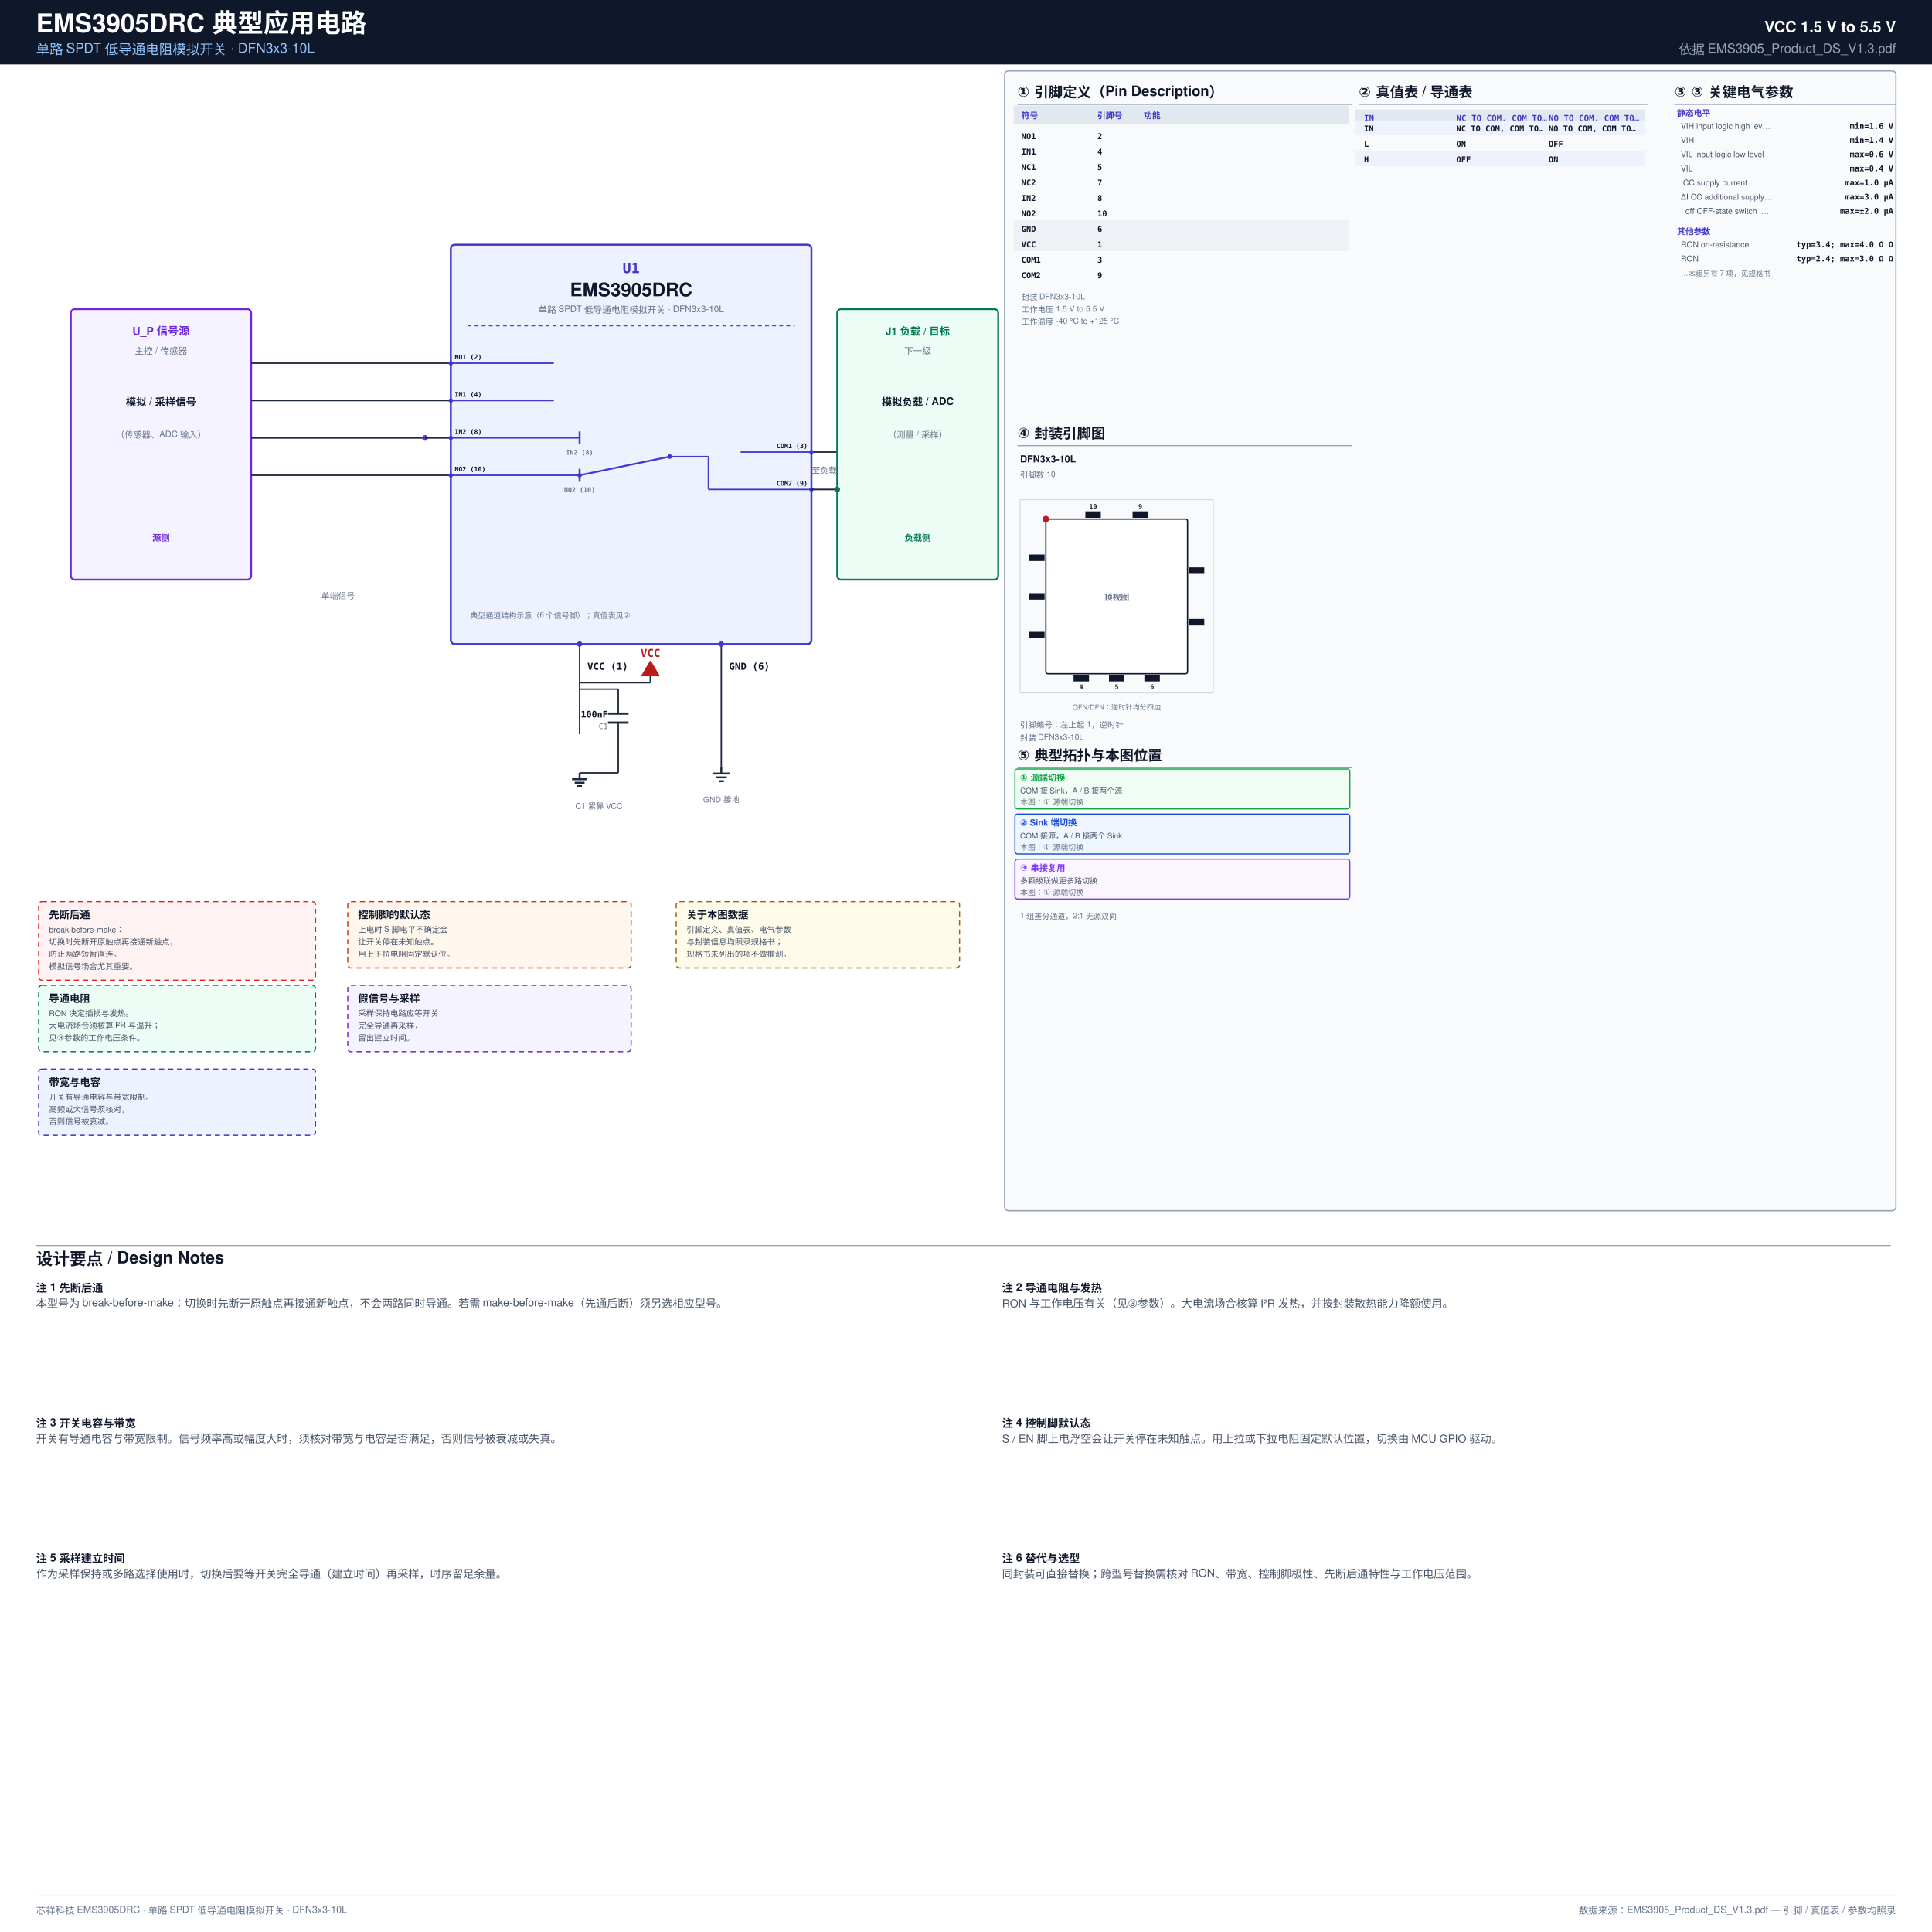
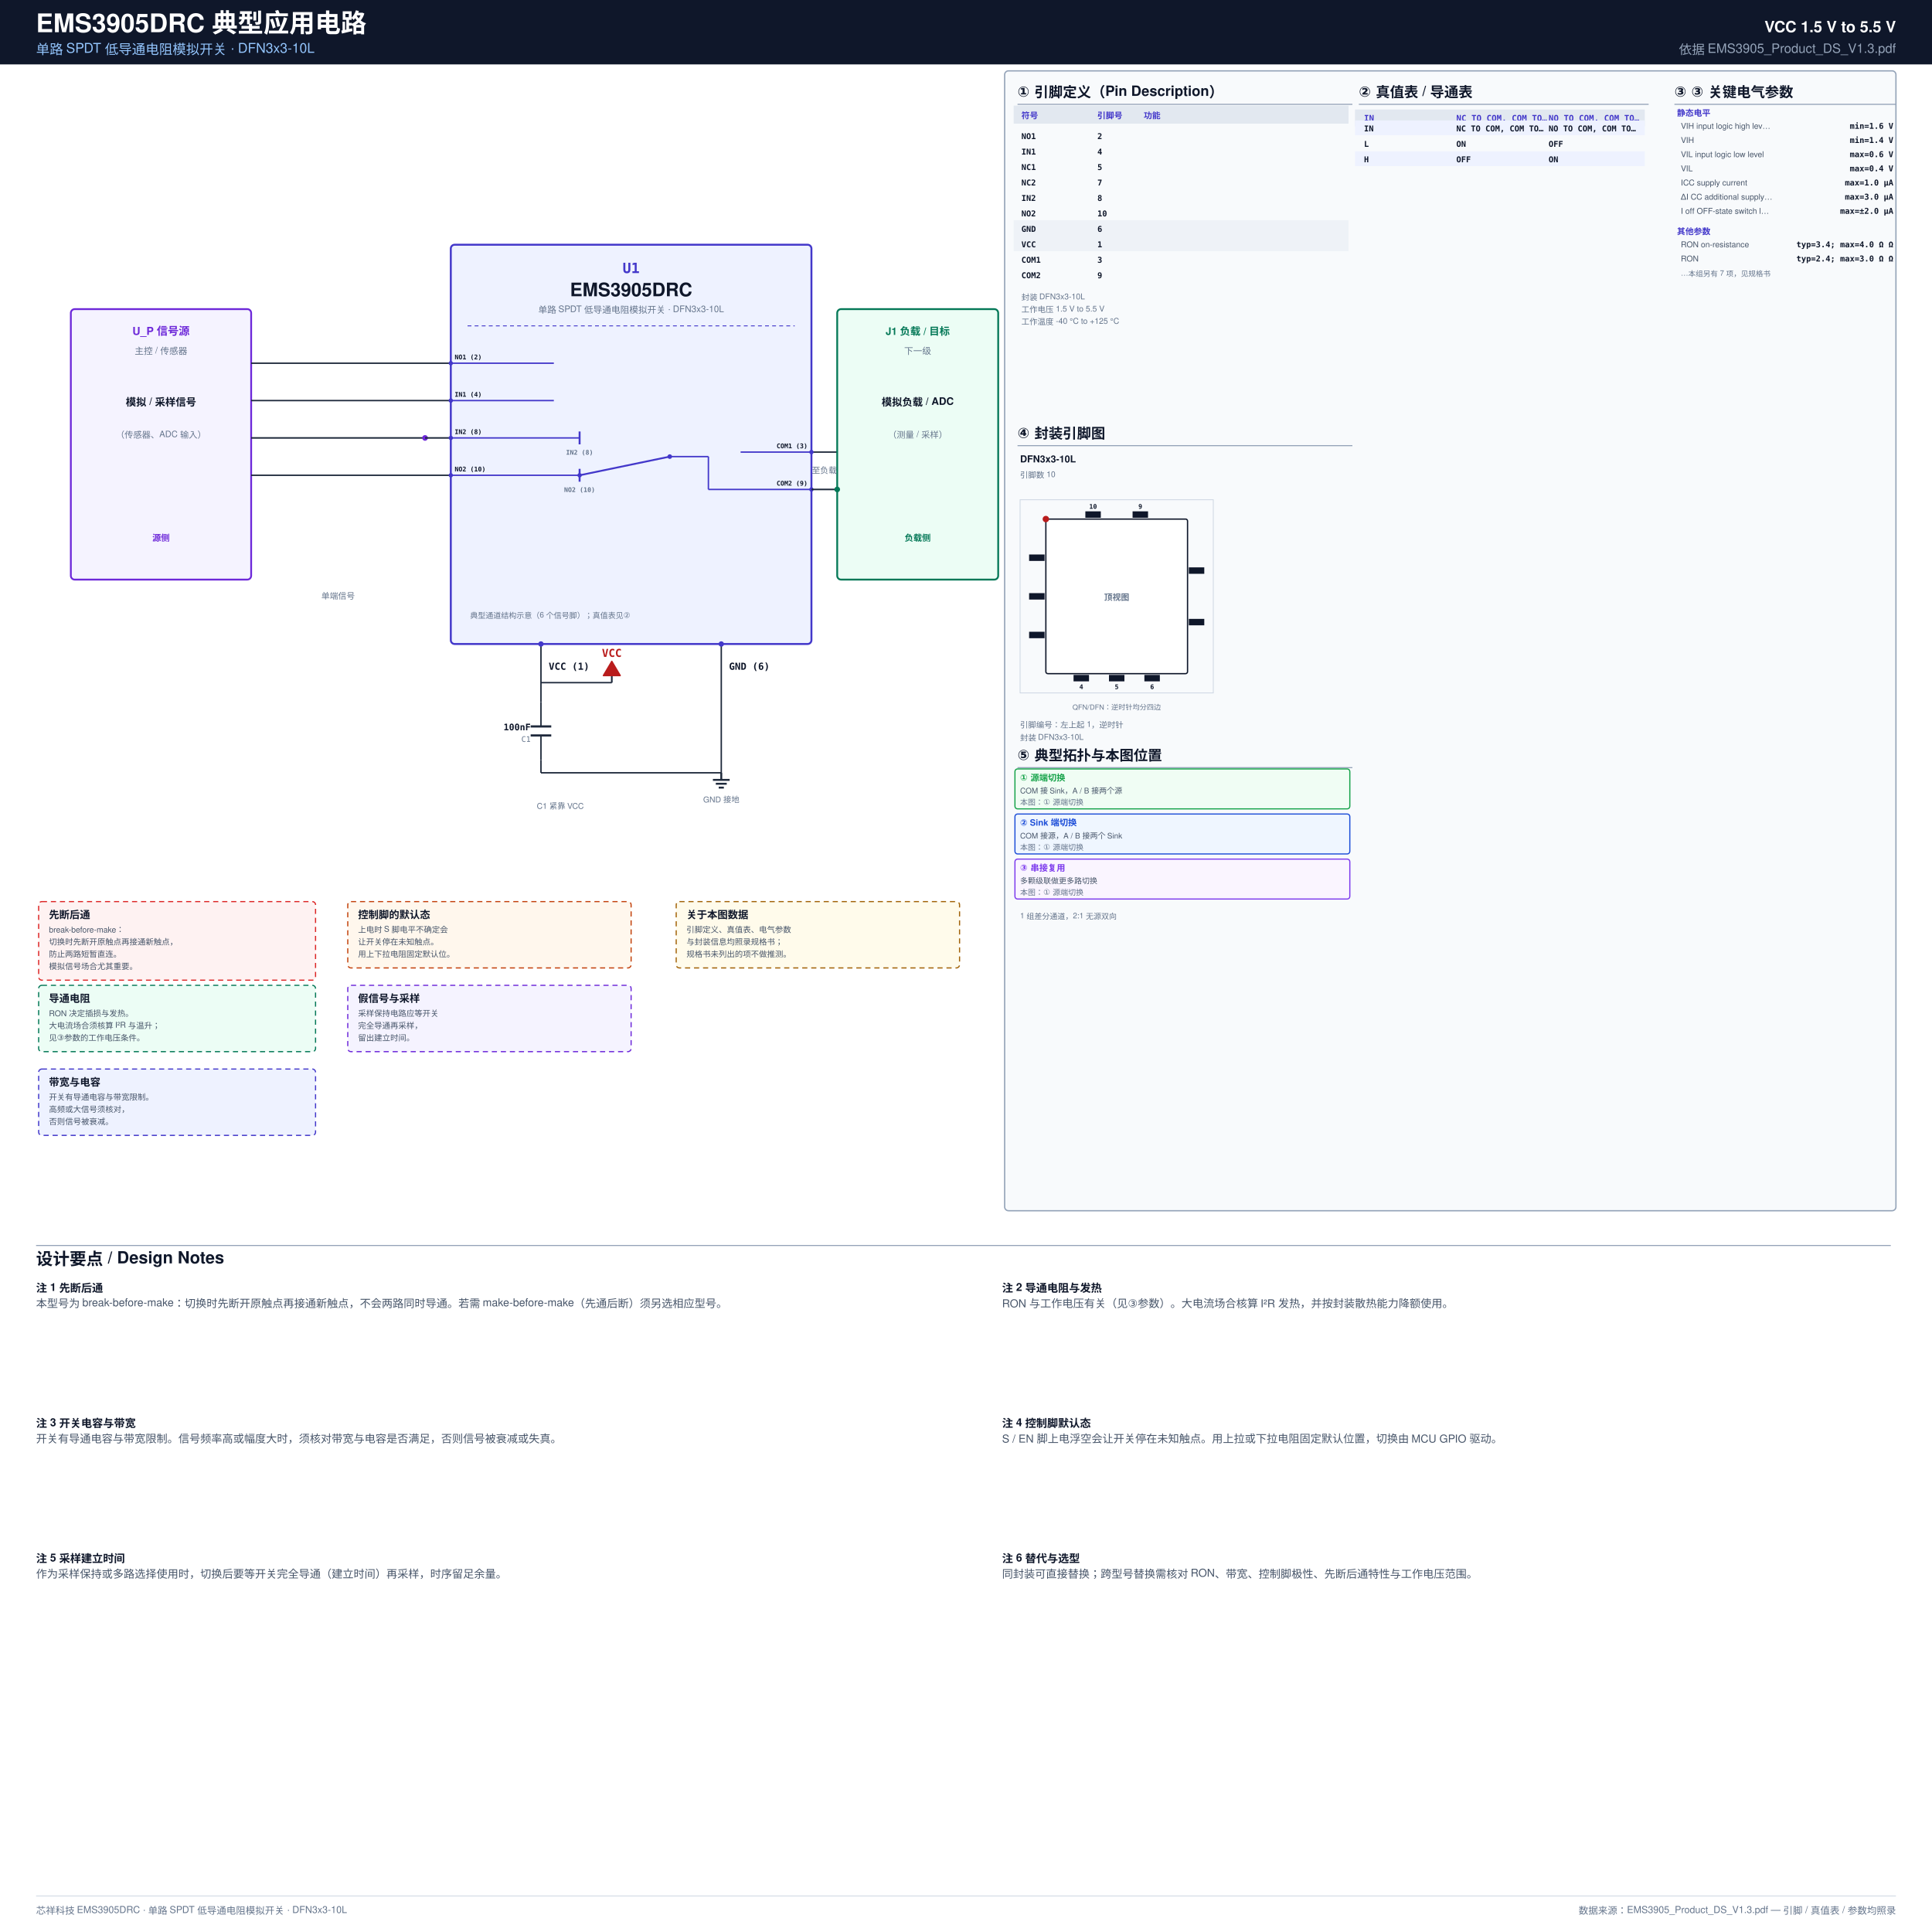
<svg xmlns="http://www.w3.org/2000/svg" width="3000" height="3000" viewBox="0 0 3000 3000">
  <rect x="0" y="0" width="3000" height="3000" rx="0" fill="#ffffff" stroke="none" stroke-width="0" />
  <rect x="0" y="0" width="3000" height="100" rx="0" fill="#0f172a" stroke="none" stroke-width="0" />
  <text x="56" y="50" font-family="PingFang SC, Helvetica Neue, Helvetica, Arial, sans-serif" font-size="40" fill="#ffffff" text-anchor="start" font-weight="700">EMS3905DRC 典型应用电路</text>
  <text x="56" y="84" font-family="PingFang SC, Helvetica Neue, Helvetica, Arial, sans-serif" font-size="21" fill="#93c5fd" text-anchor="start" font-weight="500">单路 SPDT 低导通电阻模拟开关 · DFN3x3-10L</text>
  <text x="2944" y="50" font-family="PingFang SC, Helvetica Neue, Helvetica, Arial, sans-serif" font-size="24" fill="#ffffff" text-anchor="end" font-weight="600">VCC 1.5 V to 5.5 V</text>
  <text x="2944" y="84" font-family="PingFang SC, Helvetica Neue, Helvetica, Arial, sans-serif" font-size="20" fill="#94a3b8" text-anchor="end" font-weight="normal">依据 EMS3905_Product_DS_V1.3.pdf</text>
  <rect x="110" y="480" width="280" height="420" rx="6" fill="#f5f3ff" stroke="#6d28d9" stroke-width="2.8" />
  <text x="250" y="520" font-family="PingFang SC, Helvetica Neue, Helvetica, Arial, sans-serif" font-size="17" fill="#6d28d9" text-anchor="middle" font-weight="700">U_P  信号源</text>
  <text x="250" y="550" font-family="PingFang SC, Helvetica Neue, Helvetica, Arial, sans-serif" font-size="14" fill="#64748b" text-anchor="middle" font-weight="normal">主控 / 传感器</text>
  <text x="250" y="630" font-family="PingFang SC, Helvetica Neue, Helvetica, Arial, sans-serif" font-size="16" fill="#0f172a" text-anchor="middle" font-weight="700">模拟 / 采样信号</text>
  <text x="250" y="680" font-family="PingFang SC, Helvetica Neue, Helvetica, Arial, sans-serif" font-size="13.5" fill="#64748b" text-anchor="middle" font-weight="normal">（传感器、ADC 输入）</text>
  <text x="250" y="840" font-family="PingFang SC, Helvetica Neue, Helvetica, Arial, sans-serif" font-size="13.5" fill="#6d28d9" text-anchor="middle" font-weight="600">源侧</text>
  <line x1="390" y1="680" x2="660" y2="680" stroke="#1e293b" stroke-width="2.4" />
  <circle cx="660" cy="680" r="4.4" fill="#6d28d9" />
  <text x="525.0" y="930" font-family="PingFang SC, Helvetica Neue, Helvetica, Arial, sans-serif" font-size="13" fill="#64748b" text-anchor="middle" font-weight="normal">单端信号</text>
  <rect x="700" y="380" width="560" height="620" rx="6" fill="#eef2ff" stroke="#4338ca" stroke-width="3.0" />
  <text x="980.0" y="424" font-family="Menlo, Monaco, Consolas, monospace" font-size="22" fill="#4338ca" text-anchor="middle" font-weight="700">U1</text>
  <text x="980.0" y="460" font-family="PingFang SC, Helvetica Neue, Helvetica, Arial, sans-serif" font-size="29" fill="#0f172a" text-anchor="middle" font-weight="700">EMS3905DRC</text>
  <text x="980.0" y="486" font-family="PingFang SC, Helvetica Neue, Helvetica, Arial, sans-serif" font-size="14" fill="#64748b" text-anchor="middle" font-weight="normal">单路 SPDT 低导通电阻模拟开关 · DFN3x3-10L</text>
  <line x1="726" y1="506" x2="1234" y2="506" stroke="#4338ca" stroke-width="1.4" stroke-dasharray="6 5" />
  <line x1="390" y1="564.0" x2="700" y2="564.0" stroke="#1e293b" stroke-width="2.2" />
  <circle cx="700" cy="564.0" r="3.4" fill="#4338ca" />
  <line x1="390" y1="622.0" x2="700" y2="622.0" stroke="#1e293b" stroke-width="2.2" />
  <circle cx="700" cy="622.0" r="3.4" fill="#4338ca" />
  <line x1="660" y1="680.0" x2="700" y2="680.0" stroke="#1e293b" stroke-width="2.4" />
  <circle cx="700" cy="680.0" r="3.4" fill="#4338ca" />
  <line x1="390" y1="738.0" x2="700" y2="738.0" stroke="#1e293b" stroke-width="2.2" />
  <circle cx="700" cy="738.0" r="3.4" fill="#4338ca" />
  <line x1="1260" y1="702.0" x2="1300" y2="702.0" stroke="#1e293b" stroke-width="2.2" />
  <circle cx="1260" cy="702.0" r="3.4" fill="#4338ca" />
  <circle cx="1260" cy="760.0" r="3.4" fill="#4338ca" />
  <line x1="700" y1="564.0" x2="860" y2="564.0" stroke="#4338ca" stroke-width="2.2" />
  <text x="706" y="558.0" font-family="Menlo, Monaco, Consolas, monospace" font-size="10" fill="#0f172a" text-anchor="start" font-weight="600">NO1 (2)</text>
  <line x1="700" y1="622.0" x2="860" y2="622.0" stroke="#4338ca" stroke-width="2.2" />
  <text x="706" y="616.0" font-family="Menlo, Monaco, Consolas, monospace" font-size="10" fill="#0f172a" text-anchor="start" font-weight="600">IN1 (4)</text>
  <line x1="700" y1="680.0" x2="900" y2="680.0" stroke="#4338ca" stroke-width="2.2" />
  <text x="706" y="674.0" font-family="Menlo, Monaco, Consolas, monospace" font-size="10" fill="#0f172a" text-anchor="start" font-weight="600">IN2 (8)</text>
  <line x1="700" y1="738.0" x2="900" y2="738.0" stroke="#4338ca" stroke-width="2.2" />
  <text x="706" y="732.0" font-family="Menlo, Monaco, Consolas, monospace" font-size="10" fill="#0f172a" text-anchor="start" font-weight="600">NO2 (10)</text>
  <line x1="1150" y1="702.0" x2="1260" y2="702.0" stroke="#4338ca" stroke-width="2.2" />
  <text x="1254" y="696.0" font-family="Menlo, Monaco, Consolas, monospace" font-size="10" fill="#0f172a" text-anchor="end" font-weight="600">COM1 (3)</text>
  <text x="1254" y="754.0" font-family="Menlo, Monaco, Consolas, monospace" font-size="10" fill="#0f172a" text-anchor="end" font-weight="600">COM2 (9)</text>
  <line x1="900" y1="670.0" x2="900" y2="690.0" stroke="#4338ca" stroke-width="3.0" />
  <line x1="900" y1="728.0" x2="900" y2="748.0" stroke="#4338ca" stroke-width="3.0" />
  <line x1="1040" y1="709.0" x2="1100" y2="709.0" stroke="#4338ca" stroke-width="2.2" />
  <line x1="1100" y1="709.0" x2="1100" y2="760" stroke="#4338ca" stroke-width="2.2" />
  <line x1="1100" y1="760" x2="1260" y2="760" stroke="#4338ca" stroke-width="2.2" />
  <circle cx="1040" cy="709.0" r="3.6" fill="#4338ca" />
  <line x1="1040" y1="709.0" x2="900" y2="738.0" stroke="#4338ca" stroke-width="2.8" />
  <circle cx="900" cy="738.0" r="3.4" fill="#4338ca" />
  <text x="900" y="706.0" font-family="Menlo, Monaco, Consolas, monospace" font-size="10" fill="#64748b" text-anchor="middle" font-weight="700">IN2 (8)</text>
  <text x="900" y="764.0" font-family="Menlo, Monaco, Consolas, monospace" font-size="10" fill="#64748b" text-anchor="middle" font-weight="700">NO2 (10)</text>
  <text x="730" y="960" font-family="PingFang SC, Helvetica Neue, Helvetica, Arial, sans-serif" font-size="12" fill="#64748b" text-anchor="start" font-weight="normal">典型通道结构示意（6 个信号脚）；真值表见②</text>
  <rect x="1300" y="480" width="250" height="420" rx="6" fill="#ecfdf5" stroke="#047857" stroke-width="2.8" />
  <text x="1425" y="520" font-family="PingFang SC, Helvetica Neue, Helvetica, Arial, sans-serif" font-size="16" fill="#047857" text-anchor="middle" font-weight="700">J1  负载 / 目标</text>
  <text x="1425" y="550" font-family="PingFang SC, Helvetica Neue, Helvetica, Arial, sans-serif" font-size="14" fill="#64748b" text-anchor="middle" font-weight="normal">下一级</text>
  <text x="1425" y="630" font-family="PingFang SC, Helvetica Neue, Helvetica, Arial, sans-serif" font-size="16" fill="#0f172a" text-anchor="middle" font-weight="700">模拟负载 / ADC</text>
  <text x="1425" y="680" font-family="PingFang SC, Helvetica Neue, Helvetica, Arial, sans-serif" font-size="13.5" fill="#64748b" text-anchor="middle" font-weight="normal">（测量 / 采样）</text>
  <text x="1425" y="840" font-family="PingFang SC, Helvetica Neue, Helvetica, Arial, sans-serif" font-size="13.5" fill="#047857" text-anchor="middle" font-weight="600">负载侧</text>
  <line x1="1260" y1="760" x2="1300" y2="760" stroke="#1e293b" stroke-width="2.4" />
  <circle cx="1300" cy="760" r="4.4" fill="#047857" />
  <text x="1280.0" y="735" font-family="PingFang SC, Helvetica Neue, Helvetica, Arial, sans-serif" font-size="13" fill="#64748b" text-anchor="middle" font-weight="normal">至负载</text>
-   <line x1="900" y1="1000" x2="900" y2="1140" stroke="#1e293b" stroke-width="2.2" />
-   <circle cx="900" cy="1000" r="4.2" fill="#4338ca" />
-   <text x="912" y="1040" font-family="Menlo, Monaco, Consolas, monospace" font-size="15" fill="#0f172a" text-anchor="start" font-weight="600">VCC (1)</text>
-   <line x1="900" y1="1060" x2="1010" y2="1060" stroke="#1e293b" stroke-width="2.2" />
-   <line x1="1010" y1="1060" x2="1010" y2="1049" stroke="#1e293b" stroke-width="2.6" />
-   <path d="M997,1049 L1023,1049 L1010,1027 Z" stroke="#b91c1c" stroke-width="2.2" fill="#b91c1c" stroke-linejoin="round" stroke-linecap="round" />
-   <text x="1010" y="1020" font-family="Menlo, Monaco, Consolas, monospace" font-size="17" fill="#b91c1c" text-anchor="middle" font-weight="700">VCC</text>
-   <line x1="960" y1="1070" x2="960" y2="1108.0" stroke="#1e293b" stroke-width="2.2" />
-   <line x1="944.0" y1="1108.0" x2="976.0" y2="1108.0" stroke="#1e293b" stroke-width="3.4" />
-   <line x1="944.0" y1="1122.0" x2="976.0" y2="1122.0" stroke="#1e293b" stroke-width="3.4" />
-   <line x1="960" y1="1122.0" x2="960" y2="1160" stroke="#1e293b" stroke-width="2.2" />
-   <text x="944" y="1114.0" font-family="Menlo, Monaco, Consolas, monospace" font-size="14" fill="#0f172a" text-anchor="end" font-weight="700">100nF</text>
-   <text x="944" y="1132.0" font-family="Menlo, Monaco, Consolas, monospace" font-size="12" fill="#64748b" text-anchor="end" font-weight="500">C1</text>
-   <line x1="900" y1="1070" x2="960" y2="1070" stroke="#1e293b" stroke-width="2.2" />
-   <line x1="960" y1="1160" x2="960" y2="1200" stroke="#1e293b" stroke-width="2.2" />
-   <line x1="900" y1="1200" x2="960" y2="1200" stroke="#1e293b" stroke-width="2.2" />
-   <line x1="900" y1="1200" x2="900" y2="1209.9" stroke="#1e293b" stroke-width="3.0" />
-   <line x1="888.3" y1="1209.9" x2="911.7" y2="1209.9" stroke="#1e293b" stroke-width="3.0" />
-   <line x1="892.35" y1="1215.3" x2="907.65" y2="1215.3" stroke="#1e293b" stroke-width="3.0" />
-   <line x1="896.4" y1="1220.7" x2="903.6" y2="1220.7" stroke="#1e293b" stroke-width="3.0" />
-   <text x="930" y="1256" font-family="PingFang SC, Helvetica Neue, Helvetica, Arial, sans-serif" font-size="12.5" fill="#64748b" text-anchor="middle" font-weight="normal">C1 紧靠 VCC</text>
-   <line x1="1120" y1="1000" x2="1120" y2="1190" stroke="#1e293b" stroke-width="2.2" />
+   <line x1="840" y1="1000" x2="840" y2="1090" stroke="#1e293b" stroke-width="2.2" />
+   <circle cx="840" cy="1000" r="4.2" fill="#4338ca" />
+   <text x="852" y="1040" font-family="Menlo, Monaco, Consolas, monospace" font-size="15" fill="#0f172a" text-anchor="start" font-weight="600">VCC (1)</text>
+   <line x1="840" y1="1060" x2="950" y2="1060" stroke="#1e293b" stroke-width="2.2" />
+   <line x1="950" y1="1060" x2="950" y2="1049" stroke="#1e293b" stroke-width="2.6" />
+   <path d="M937,1049 L963,1049 L950,1027 Z" stroke="#b91c1c" stroke-width="2.2" fill="#b91c1c" stroke-linejoin="round" stroke-linecap="round" />
+   <text x="950" y="1020" font-family="Menlo, Monaco, Consolas, monospace" font-size="17" fill="#b91c1c" text-anchor="middle" font-weight="700">VCC</text>
+   <line x1="840" y1="1090" x2="840" y2="1128.0" stroke="#1e293b" stroke-width="2.2" />
+   <line x1="824.0" y1="1128.0" x2="856.0" y2="1128.0" stroke="#1e293b" stroke-width="3.4" />
+   <line x1="824.0" y1="1142.0" x2="856.0" y2="1142.0" stroke="#1e293b" stroke-width="3.4" />
+   <line x1="840" y1="1142.0" x2="840" y2="1180" stroke="#1e293b" stroke-width="2.2" />
+   <text x="824" y="1134.0" font-family="Menlo, Monaco, Consolas, monospace" font-size="14" fill="#0f172a" text-anchor="end" font-weight="700">100nF</text>
+   <text x="824" y="1152.0" font-family="Menlo, Monaco, Consolas, monospace" font-size="12" fill="#64748b" text-anchor="end" font-weight="500">C1</text>
+   <line x1="840" y1="1180" x2="840" y2="1200" stroke="#1e293b" stroke-width="2.2" />
+   <text x="870" y="1256" font-family="PingFang SC, Helvetica Neue, Helvetica, Arial, sans-serif" font-size="12.5" fill="#64748b" text-anchor="middle" font-weight="normal">C1 紧靠 VCC</text>
+   <line x1="1120" y1="1000" x2="1120" y2="1200" stroke="#1e293b" stroke-width="2.2" />
  <circle cx="1120" cy="1000" r="4.2" fill="#4338ca" />
  <text x="1132" y="1040" font-family="Menlo, Monaco, Consolas, monospace" font-size="15" fill="#0f172a" text-anchor="start" font-weight="600">GND (6)</text>
-   <line x1="1120" y1="1190" x2="1120" y2="1201.0" stroke="#1e293b" stroke-width="3.0" />
-   <line x1="1107.0" y1="1201.0" x2="1133.0" y2="1201.0" stroke="#1e293b" stroke-width="3.0" />
-   <line x1="1111.5" y1="1207.0" x2="1128.5" y2="1207.0" stroke="#1e293b" stroke-width="3.0" />
-   <line x1="1116.0" y1="1213.0" x2="1124.0" y2="1213.0" stroke="#1e293b" stroke-width="3.0" />
+   <line x1="1120" y1="1200" x2="1120" y2="1211.0" stroke="#1e293b" stroke-width="3.0" />
+   <line x1="1107.0" y1="1211.0" x2="1133.0" y2="1211.0" stroke="#1e293b" stroke-width="3.0" />
+   <line x1="1111.5" y1="1217.0" x2="1128.5" y2="1217.0" stroke="#1e293b" stroke-width="3.0" />
+   <line x1="1116.0" y1="1223.0" x2="1124.0" y2="1223.0" stroke="#1e293b" stroke-width="3.0" />
  <text x="1120" y="1246" font-family="PingFang SC, Helvetica Neue, Helvetica, Arial, sans-serif" font-size="12.5" fill="#64748b" text-anchor="middle" font-weight="normal">GND 接地</text>
+   <line x1="840" y1="1200" x2="1120" y2="1200" stroke="#1e293b" stroke-width="2.2" />
  <rect x="60" y="1400" width="430" height="122" rx="5" fill="#fef2f2" stroke="#dc2626" stroke-width="1.8" stroke-dasharray="8 6" />
  <text x="76" y="1426" font-family="PingFang SC, Helvetica Neue, Helvetica, Arial, sans-serif" font-size="16" fill="#0f172a" text-anchor="start" font-weight="700">先断后通</text>
  <text x="76" y="1448" font-family="PingFang SC, Helvetica Neue, Helvetica, Arial, sans-serif" font-size="12.5" fill="#475569" text-anchor="start" font-weight="normal">break-before-make：</text>
  <text x="76" y="1467" font-family="PingFang SC, Helvetica Neue, Helvetica, Arial, sans-serif" font-size="12.5" fill="#475569" text-anchor="start" font-weight="normal">切换时先断开原触点再接通新触点，</text>
  <text x="76" y="1486" font-family="PingFang SC, Helvetica Neue, Helvetica, Arial, sans-serif" font-size="12.5" fill="#475569" text-anchor="start" font-weight="normal">防止两路短暂直连。</text>
  <text x="76" y="1505" font-family="PingFang SC, Helvetica Neue, Helvetica, Arial, sans-serif" font-size="12.5" fill="#475569" text-anchor="start" font-weight="normal">模拟信号场合尤其重要。</text>
  <rect x="60" y="1530" width="430" height="103" rx="5" fill="#ecfdf5" stroke="#047857" stroke-width="1.8" stroke-dasharray="8 6" />
  <text x="76" y="1556" font-family="PingFang SC, Helvetica Neue, Helvetica, Arial, sans-serif" font-size="16" fill="#0f172a" text-anchor="start" font-weight="700">导通电阻</text>
  <text x="76" y="1578" font-family="PingFang SC, Helvetica Neue, Helvetica, Arial, sans-serif" font-size="12.5" fill="#475569" text-anchor="start" font-weight="normal">RON 决定插损与发热。</text>
  <text x="76" y="1597" font-family="PingFang SC, Helvetica Neue, Helvetica, Arial, sans-serif" font-size="12.5" fill="#475569" text-anchor="start" font-weight="normal">大电流场合须核算 I²R 与温升；</text>
  <text x="76" y="1616" font-family="PingFang SC, Helvetica Neue, Helvetica, Arial, sans-serif" font-size="12.5" fill="#475569" text-anchor="start" font-weight="normal">见③参数的工作电压条件。</text>
  <rect x="60" y="1660" width="430" height="103" rx="5" fill="#eef2ff" stroke="#4338ca" stroke-width="1.8" stroke-dasharray="8 6" />
  <text x="76" y="1686" font-family="PingFang SC, Helvetica Neue, Helvetica, Arial, sans-serif" font-size="16" fill="#0f172a" text-anchor="start" font-weight="700">带宽与电容</text>
  <text x="76" y="1708" font-family="PingFang SC, Helvetica Neue, Helvetica, Arial, sans-serif" font-size="12.5" fill="#475569" text-anchor="start" font-weight="normal">开关有导通电容与带宽限制。</text>
  <text x="76" y="1727" font-family="PingFang SC, Helvetica Neue, Helvetica, Arial, sans-serif" font-size="12.5" fill="#475569" text-anchor="start" font-weight="normal">高频或大信号须核对，</text>
  <text x="76" y="1746" font-family="PingFang SC, Helvetica Neue, Helvetica, Arial, sans-serif" font-size="12.5" fill="#475569" text-anchor="start" font-weight="normal">否则信号被衰减。</text>
  <rect x="540" y="1400" width="440" height="103" rx="5" fill="#fff7ed" stroke="#c2410c" stroke-width="1.8" stroke-dasharray="8 6" />
  <text x="556" y="1426" font-family="PingFang SC, Helvetica Neue, Helvetica, Arial, sans-serif" font-size="16" fill="#0f172a" text-anchor="start" font-weight="700">控制脚的默认态</text>
  <text x="556" y="1448" font-family="PingFang SC, Helvetica Neue, Helvetica, Arial, sans-serif" font-size="12.5" fill="#475569" text-anchor="start" font-weight="normal">上电时 S 脚电平不确定会</text>
  <text x="556" y="1467" font-family="PingFang SC, Helvetica Neue, Helvetica, Arial, sans-serif" font-size="12.5" fill="#475569" text-anchor="start" font-weight="normal">让开关停在未知触点。</text>
  <text x="556" y="1486" font-family="PingFang SC, Helvetica Neue, Helvetica, Arial, sans-serif" font-size="12.5" fill="#475569" text-anchor="start" font-weight="normal">用上下拉电阻固定默认位。</text>
  <rect x="540" y="1530" width="440" height="103" rx="5" fill="#f5f3ff" stroke="#6d28d9" stroke-width="1.8" stroke-dasharray="8 6" />
  <text x="556" y="1556" font-family="PingFang SC, Helvetica Neue, Helvetica, Arial, sans-serif" font-size="16" fill="#0f172a" text-anchor="start" font-weight="700">假信号与采样</text>
  <text x="556" y="1578" font-family="PingFang SC, Helvetica Neue, Helvetica, Arial, sans-serif" font-size="12.5" fill="#475569" text-anchor="start" font-weight="normal">采样保持电路应等开关</text>
  <text x="556" y="1597" font-family="PingFang SC, Helvetica Neue, Helvetica, Arial, sans-serif" font-size="12.5" fill="#475569" text-anchor="start" font-weight="normal">完全导通再采样，</text>
  <text x="556" y="1616" font-family="PingFang SC, Helvetica Neue, Helvetica, Arial, sans-serif" font-size="12.5" fill="#475569" text-anchor="start" font-weight="normal">留出建立时间。</text>
  <rect x="1050" y="1400" width="440" height="103" rx="5" fill="#fffbeb" stroke="#a16207" stroke-width="1.8" stroke-dasharray="8 6" />
  <text x="1066" y="1426" font-family="PingFang SC, Helvetica Neue, Helvetica, Arial, sans-serif" font-size="16" fill="#0f172a" text-anchor="start" font-weight="700">关于本图数据</text>
  <text x="1066" y="1448" font-family="PingFang SC, Helvetica Neue, Helvetica, Arial, sans-serif" font-size="12.5" fill="#475569" text-anchor="start" font-weight="normal">引脚定义、真值表、电气参数</text>
  <text x="1066" y="1467" font-family="PingFang SC, Helvetica Neue, Helvetica, Arial, sans-serif" font-size="12.5" fill="#475569" text-anchor="start" font-weight="normal">与封装信息均照录规格书；</text>
  <text x="1066" y="1486" font-family="PingFang SC, Helvetica Neue, Helvetica, Arial, sans-serif" font-size="12.5" fill="#475569" text-anchor="start" font-weight="normal">规格书未列出的项不做推测。</text>
  <rect x="1560" y="110" width="1384" height="1770" rx="6" fill="#f8fafc" stroke="#94a3b8" stroke-width="2.0" />
  <text x="1580" y="150" font-family="PingFang SC, Helvetica Neue, Helvetica, Arial, sans-serif" font-size="22" fill="#0f172a" text-anchor="start" font-weight="700">① 引脚定义（Pin Description）</text>
  <line x1="1580" y1="162" x2="2100" y2="162" stroke="#94a3b8" stroke-width="1.6" />
  <rect x="1574.0" y="164" width="520.0" height="28" rx="0" fill="#e2e8f0" stroke="none" stroke-width="0" />
  <text x="1586.0" y="184" font-family="Menlo, Monaco, Consolas, monospace" font-size="13" fill="#4338ca" text-anchor="start" font-weight="700">符号</text>
  <text x="1704.0" y="184" font-family="Menlo, Monaco, Consolas, monospace" font-size="13" fill="#4338ca" text-anchor="start" font-weight="700">引脚号</text>
  <text x="1776.0" y="184" font-family="Menlo, Monaco, Consolas, monospace" font-size="13" fill="#4338ca" text-anchor="start" font-weight="700">功能</text>
  <text x="1586.0" y="216" font-family="Menlo, Monaco, Consolas, monospace" font-size="12.5" fill="#0f172a" text-anchor="start" font-weight="600">NO1</text>
  <text x="1704.0" y="216" font-family="Menlo, Monaco, Consolas, monospace" font-size="12.5" fill="#0f172a" text-anchor="start" font-weight="600">2</text>
  <text x="1586.0" y="240" font-family="Menlo, Monaco, Consolas, monospace" font-size="12.5" fill="#0f172a" text-anchor="start" font-weight="600">IN1</text>
  <text x="1704.0" y="240" font-family="Menlo, Monaco, Consolas, monospace" font-size="12.5" fill="#0f172a" text-anchor="start" font-weight="600">4</text>
  <text x="1586.0" y="264" font-family="Menlo, Monaco, Consolas, monospace" font-size="12.5" fill="#0f172a" text-anchor="start" font-weight="600">NC1</text>
  <text x="1704.0" y="264" font-family="Menlo, Monaco, Consolas, monospace" font-size="12.5" fill="#0f172a" text-anchor="start" font-weight="600">5</text>
  <text x="1586.0" y="288" font-family="Menlo, Monaco, Consolas, monospace" font-size="12.5" fill="#0f172a" text-anchor="start" font-weight="600">NC2</text>
  <text x="1704.0" y="288" font-family="Menlo, Monaco, Consolas, monospace" font-size="12.5" fill="#0f172a" text-anchor="start" font-weight="600">7</text>
  <text x="1586.0" y="312" font-family="Menlo, Monaco, Consolas, monospace" font-size="12.5" fill="#0f172a" text-anchor="start" font-weight="600">IN2</text>
  <text x="1704.0" y="312" font-family="Menlo, Monaco, Consolas, monospace" font-size="12.5" fill="#0f172a" text-anchor="start" font-weight="600">8</text>
  <text x="1586.0" y="336" font-family="Menlo, Monaco, Consolas, monospace" font-size="12.5" fill="#0f172a" text-anchor="start" font-weight="600">NO2</text>
  <text x="1704.0" y="336" font-family="Menlo, Monaco, Consolas, monospace" font-size="12.5" fill="#0f172a" text-anchor="start" font-weight="600">10</text>
  <rect x="1574.0" y="342" width="520.0" height="24" rx="0" fill="#eef2f7" stroke="none" stroke-width="0" />
  <text x="1586.0" y="360" font-family="Menlo, Monaco, Consolas, monospace" font-size="12.5" fill="#0f172a" text-anchor="start" font-weight="600">GND</text>
  <text x="1704.0" y="360" font-family="Menlo, Monaco, Consolas, monospace" font-size="12.5" fill="#0f172a" text-anchor="start" font-weight="600">6</text>
  <rect x="1574.0" y="366" width="520.0" height="24" rx="0" fill="#eef2f7" stroke="none" stroke-width="0" />
  <text x="1586.0" y="384" font-family="Menlo, Monaco, Consolas, monospace" font-size="12.5" fill="#0f172a" text-anchor="start" font-weight="600">VCC</text>
  <text x="1704.0" y="384" font-family="Menlo, Monaco, Consolas, monospace" font-size="12.5" fill="#0f172a" text-anchor="start" font-weight="600">1</text>
  <text x="1586.0" y="408" font-family="Menlo, Monaco, Consolas, monospace" font-size="12.5" fill="#0f172a" text-anchor="start" font-weight="600">COM1</text>
  <text x="1704.0" y="408" font-family="Menlo, Monaco, Consolas, monospace" font-size="12.5" fill="#0f172a" text-anchor="start" font-weight="600">3</text>
  <text x="1586.0" y="432" font-family="Menlo, Monaco, Consolas, monospace" font-size="12.5" fill="#0f172a" text-anchor="start" font-weight="600">COM2</text>
  <text x="1704.0" y="432" font-family="Menlo, Monaco, Consolas, monospace" font-size="12.5" fill="#0f172a" text-anchor="start" font-weight="600">9</text>
  <text x="1586" y="466" font-family="PingFang SC, Helvetica Neue, Helvetica, Arial, sans-serif" font-size="12.5" fill="#64748b" text-anchor="start" font-weight="normal">封装 DFN3x3-10L</text>
  <text x="1586" y="485" font-family="PingFang SC, Helvetica Neue, Helvetica, Arial, sans-serif" font-size="12.5" fill="#64748b" text-anchor="start" font-weight="normal">工作电压 1.5 V to 5.5 V</text>
  <text x="1586" y="504" font-family="PingFang SC, Helvetica Neue, Helvetica, Arial, sans-serif" font-size="12.5" fill="#64748b" text-anchor="start" font-weight="normal">工作温度 -40 °C to +125 °C</text>
  <text x="2110" y="150" font-family="PingFang SC, Helvetica Neue, Helvetica, Arial, sans-serif" font-size="22" fill="#0f172a" text-anchor="start" font-weight="700">② 真值表 / 导通表</text>
  <line x1="2110" y1="162" x2="2560" y2="162" stroke="#94a3b8" stroke-width="1.6" />
  <rect x="2104" y="170" width="450" height="26" rx="0" fill="#e2e8f0" stroke="none" stroke-width="0" />
  <text x="2118" y="188" font-family="Menlo, Monaco, Consolas, monospace" font-size="13" fill="#4338ca" text-anchor="start" font-weight="700">IN</text>
  <text x="2261.333" y="188" font-family="Menlo, Monaco, Consolas, monospace" font-size="13" fill="#4338ca" text-anchor="start" font-weight="700">NC TO COM, COM TO…</text>
  <text x="2404.667" y="188" font-family="Menlo, Monaco, Consolas, monospace" font-size="13" fill="#4338ca" text-anchor="start" font-weight="700">NO TO COM, COM TO…</text>
  <rect x="2104" y="187" width="450" height="23" rx="0" fill="#eef2ff" stroke="none" stroke-width="0" />
  <text x="2118" y="204" font-family="Menlo, Monaco, Consolas, monospace" font-size="12.5" fill="#0f172a" text-anchor="start" font-weight="600">IN</text>
  <text x="2261.333" y="204" font-family="Menlo, Monaco, Consolas, monospace" font-size="12.5" fill="#0f172a" text-anchor="start" font-weight="600">NC TO COM, COM TO…</text>
  <text x="2404.667" y="204" font-family="Menlo, Monaco, Consolas, monospace" font-size="12.5" fill="#0f172a" text-anchor="start" font-weight="600">NO TO COM, COM TO…</text>
  <text x="2118" y="228" font-family="Menlo, Monaco, Consolas, monospace" font-size="12.5" fill="#0f172a" text-anchor="start" font-weight="600">L</text>
  <text x="2261.333" y="228" font-family="Menlo, Monaco, Consolas, monospace" font-size="12.5" fill="#0f172a" text-anchor="start" font-weight="600">ON</text>
  <text x="2404.667" y="228" font-family="Menlo, Monaco, Consolas, monospace" font-size="12.5" fill="#0f172a" text-anchor="start" font-weight="600">OFF</text>
  <rect x="2104" y="235" width="450" height="23" rx="0" fill="#eef2ff" stroke="none" stroke-width="0" />
  <text x="2118" y="252" font-family="Menlo, Monaco, Consolas, monospace" font-size="12.5" fill="#0f172a" text-anchor="start" font-weight="600">H</text>
  <text x="2261.333" y="252" font-family="Menlo, Monaco, Consolas, monospace" font-size="12.5" fill="#0f172a" text-anchor="start" font-weight="600">OFF</text>
  <text x="2404.667" y="252" font-family="Menlo, Monaco, Consolas, monospace" font-size="12.5" fill="#0f172a" text-anchor="start" font-weight="600">ON</text>
  <text x="2600" y="150" font-family="PingFang SC, Helvetica Neue, Helvetica, Arial, sans-serif" font-size="22" fill="#0f172a" text-anchor="start" font-weight="700">③ ③ 关键电气参数</text>
  <line x1="2600" y1="162" x2="2944" y2="162" stroke="#94a3b8" stroke-width="1.6" />
  <text x="2604" y="180" font-family="PingFang SC, Helvetica Neue, Helvetica, Arial, sans-serif" font-size="13" fill="#4338ca" text-anchor="start" font-weight="700">静态电平</text>
  <text x="2610" y="200" font-family="PingFang SC, Helvetica Neue, Helvetica, Arial, sans-serif" font-size="12.5" fill="#475569" text-anchor="start" font-weight="normal">VIH input logic high lev…</text>
  <text x="2940" y="200" font-family="Menlo, Monaco, Consolas, monospace" font-size="12.5" fill="#0f172a" text-anchor="end" font-weight="600">min=1.6 V</text>
  <text x="2610" y="222" font-family="PingFang SC, Helvetica Neue, Helvetica, Arial, sans-serif" font-size="12.5" fill="#475569" text-anchor="start" font-weight="normal">VIH</text>
  <text x="2940" y="222" font-family="Menlo, Monaco, Consolas, monospace" font-size="12.5" fill="#0f172a" text-anchor="end" font-weight="600">min=1.4 V</text>
  <text x="2610" y="244" font-family="PingFang SC, Helvetica Neue, Helvetica, Arial, sans-serif" font-size="12.5" fill="#475569" text-anchor="start" font-weight="normal">VIL input logic low level</text>
  <text x="2940" y="244" font-family="Menlo, Monaco, Consolas, monospace" font-size="12.5" fill="#0f172a" text-anchor="end" font-weight="600">max=0.6 V</text>
  <text x="2610" y="266" font-family="PingFang SC, Helvetica Neue, Helvetica, Arial, sans-serif" font-size="12.5" fill="#475569" text-anchor="start" font-weight="normal">VIL</text>
  <text x="2940" y="266" font-family="Menlo, Monaco, Consolas, monospace" font-size="12.5" fill="#0f172a" text-anchor="end" font-weight="600">max=0.4 V</text>
  <text x="2610" y="288" font-family="PingFang SC, Helvetica Neue, Helvetica, Arial, sans-serif" font-size="12.5" fill="#475569" text-anchor="start" font-weight="normal">ICC supply current</text>
  <text x="2940" y="288" font-family="Menlo, Monaco, Consolas, monospace" font-size="12.5" fill="#0f172a" text-anchor="end" font-weight="600">max=1.0 μA</text>
  <text x="2610" y="310" font-family="PingFang SC, Helvetica Neue, Helvetica, Arial, sans-serif" font-size="12.5" fill="#475569" text-anchor="start" font-weight="normal">ΔI CC additional supply…</text>
  <text x="2940" y="310" font-family="Menlo, Monaco, Consolas, monospace" font-size="12.5" fill="#0f172a" text-anchor="end" font-weight="600">max=3.0 μA</text>
  <text x="2610" y="332" font-family="PingFang SC, Helvetica Neue, Helvetica, Arial, sans-serif" font-size="12.5" fill="#475569" text-anchor="start" font-weight="normal">I off OFF-state switch l…</text>
  <text x="2940" y="332" font-family="Menlo, Monaco, Consolas, monospace" font-size="12.5" fill="#0f172a" text-anchor="end" font-weight="600">max=±2.0 μA</text>
  <text x="2604" y="364" font-family="PingFang SC, Helvetica Neue, Helvetica, Arial, sans-serif" font-size="13" fill="#4338ca" text-anchor="start" font-weight="700">其他参数</text>
  <text x="2610" y="384" font-family="PingFang SC, Helvetica Neue, Helvetica, Arial, sans-serif" font-size="12.5" fill="#475569" text-anchor="start" font-weight="normal">RON on-resistance</text>
  <text x="2940" y="384" font-family="Menlo, Monaco, Consolas, monospace" font-size="12.5" fill="#0f172a" text-anchor="end" font-weight="600">typ=3.4; max=4.0 Ω Ω</text>
  <text x="2610" y="406" font-family="PingFang SC, Helvetica Neue, Helvetica, Arial, sans-serif" font-size="12.5" fill="#475569" text-anchor="start" font-weight="normal">RON</text>
  <text x="2940" y="406" font-family="Menlo, Monaco, Consolas, monospace" font-size="12.5" fill="#0f172a" text-anchor="end" font-weight="600">typ=2.4; max=3.0 Ω Ω</text>
  <text x="2610" y="428" font-family="PingFang SC, Helvetica Neue, Helvetica, Arial, sans-serif" font-size="11.5" fill="#64748b" text-anchor="start" font-weight="normal">…本组另有 7 项，见规格书</text>
  <text x="1580" y="680" font-family="PingFang SC, Helvetica Neue, Helvetica, Arial, sans-serif" font-size="22" fill="#0f172a" text-anchor="start" font-weight="700">④ 封装引脚图</text>
  <line x1="1580" y1="692" x2="2100" y2="692" stroke="#94a3b8" stroke-width="1.6" />
  <text x="1584" y="718" font-family="PingFang SC, Helvetica Neue, Helvetica, Arial, sans-serif" font-size="15" fill="#0f172a" text-anchor="start" font-weight="700">DFN3x3-10L</text>
  <text x="1584" y="742" font-family="PingFang SC, Helvetica Neue, Helvetica, Arial, sans-serif" font-size="12.5" fill="#64748b" text-anchor="start" font-weight="normal">引脚数 10</text>
  <rect x="1584" y="776" width="300" height="300" rx="0" fill="#f8fafc" stroke="#cbd5e1" stroke-width="1.2" />
  <rect x="1624" y="806" width="220" height="240" rx="3" fill="#ffffff" stroke="#0f172a" stroke-width="2.0" />
  <text x="1734.0" y="932.0" font-family="PingFang SC, Helvetica Neue, Helvetica, Arial, sans-serif" font-size="13" fill="#64748b" text-anchor="middle" font-weight="700">顶视图</text>
  <circle cx="1624" cy="806" r="5.0" fill="#b91c1c" />
  <rect x="1598.0" y="861.0" width="24" height="10" rx="0" fill="#0f172a" stroke="none" stroke-width="0" />
  <text x="1610.0" y="870.0" font-family="Menlo, Monaco, Consolas, monospace" font-size="10" fill="#0f172a" text-anchor="middle" font-weight="700">1</text>
  <rect x="1598.0" y="921.0" width="24" height="10" rx="0" fill="#0f172a" stroke="none" stroke-width="0" />
  <text x="1610.0" y="930.0" font-family="Menlo, Monaco, Consolas, monospace" font-size="10" fill="#0f172a" text-anchor="middle" font-weight="700">2</text>
  <rect x="1598.0" y="981.0" width="24" height="10" rx="0" fill="#0f172a" stroke="none" stroke-width="0" />
  <text x="1610.0" y="990.0" font-family="Menlo, Monaco, Consolas, monospace" font-size="10" fill="#0f172a" text-anchor="middle" font-weight="700">3</text>
  <rect x="1667.0" y="1048.0" width="24" height="10" rx="0" fill="#0f172a" stroke="none" stroke-width="0" />
  <text x="1679.0" y="1070.0" font-family="Menlo, Monaco, Consolas, monospace" font-size="10" fill="#0f172a" text-anchor="middle" font-weight="700">4</text>
  <rect x="1722.0" y="1048.0" width="24" height="10" rx="0" fill="#0f172a" stroke="none" stroke-width="0" />
  <text x="1734.0" y="1070.0" font-family="Menlo, Monaco, Consolas, monospace" font-size="10" fill="#0f172a" text-anchor="middle" font-weight="700">5</text>
  <rect x="1777.0" y="1048.0" width="24" height="10" rx="0" fill="#0f172a" stroke="none" stroke-width="0" />
  <text x="1789.0" y="1070.0" font-family="Menlo, Monaco, Consolas, monospace" font-size="10" fill="#0f172a" text-anchor="middle" font-weight="700">6</text>
  <rect x="1846.0" y="961.0" width="24" height="10" rx="0" fill="#0f172a" stroke="none" stroke-width="0" />
  <text x="1858.0" y="970.0" font-family="Menlo, Monaco, Consolas, monospace" font-size="10" fill="#0f172a" text-anchor="middle" font-weight="700">7</text>
  <rect x="1846.0" y="881.0" width="24" height="10" rx="0" fill="#0f172a" stroke="none" stroke-width="0" />
  <text x="1858.0" y="890.0" font-family="Menlo, Monaco, Consolas, monospace" font-size="10" fill="#0f172a" text-anchor="middle" font-weight="700">8</text>
  <rect x="1758.667" y="794.0" width="24" height="10" rx="0" fill="#0f172a" stroke="none" stroke-width="0" />
  <text x="1770.667" y="790.0" font-family="Menlo, Monaco, Consolas, monospace" font-size="10" fill="#0f172a" text-anchor="middle" font-weight="700">9</text>
  <rect x="1685.333" y="794.0" width="24" height="10" rx="0" fill="#0f172a" stroke="none" stroke-width="0" />
  <text x="1697.333" y="790.0" font-family="Menlo, Monaco, Consolas, monospace" font-size="10" fill="#0f172a" text-anchor="middle" font-weight="700">10</text>
  <text x="1734.0" y="1102" font-family="PingFang SC, Helvetica Neue, Helvetica, Arial, sans-serif" font-size="11" fill="#64748b" text-anchor="middle" font-weight="normal">QFN/DFN：逆时针均分四边</text>
  <text x="1584" y="1130" font-family="PingFang SC, Helvetica Neue, Helvetica, Arial, sans-serif" font-size="12.5" fill="#64748b" text-anchor="start" font-weight="normal">引脚编号：左上起 1，逆时针</text>
  <text x="1584" y="1150" font-family="PingFang SC, Helvetica Neue, Helvetica, Arial, sans-serif" font-size="12.5" fill="#64748b" text-anchor="start" font-weight="normal">封装 DFN3x3-10L</text>
  <text x="1580" y="1180" font-family="PingFang SC, Helvetica Neue, Helvetica, Arial, sans-serif" font-size="22" fill="#0f172a" text-anchor="start" font-weight="700">⑤ 典型拓扑与本图位置</text>
  <line x1="1580" y1="1192" x2="2100" y2="1192" stroke="#94a3b8" stroke-width="1.6" />
  <rect x="1576" y="1194" width="520" height="62" rx="4" fill="#f0fdf4" stroke="#16a34a" stroke-width="1.8" />
  <text x="1584" y="1212" font-family="PingFang SC, Helvetica Neue, Helvetica, Arial, sans-serif" font-size="13.5" fill="#16a34a" text-anchor="start" font-weight="700">① 源端切换</text>
  <text x="1584" y="1232" font-family="PingFang SC, Helvetica Neue, Helvetica, Arial, sans-serif" font-size="12" fill="#475569" text-anchor="start" font-weight="normal">COM 接 Sink，A / B 接两个源</text>
  <text x="1584" y="1250" font-family="PingFang SC, Helvetica Neue, Helvetica, Arial, sans-serif" font-size="12" fill="#64748b" text-anchor="start" font-weight="normal">本图：① 源端切换</text>
  <rect x="1576" y="1264" width="520" height="62" rx="4" fill="#eff6ff" stroke="#1d4ed8" stroke-width="1.8" />
  <text x="1584" y="1282" font-family="PingFang SC, Helvetica Neue, Helvetica, Arial, sans-serif" font-size="13.5" fill="#1d4ed8" text-anchor="start" font-weight="700">② Sink 端切换</text>
  <text x="1584" y="1302" font-family="PingFang SC, Helvetica Neue, Helvetica, Arial, sans-serif" font-size="12" fill="#475569" text-anchor="start" font-weight="normal">COM 接源，A / B 接两个 Sink</text>
  <text x="1584" y="1320" font-family="PingFang SC, Helvetica Neue, Helvetica, Arial, sans-serif" font-size="12" fill="#64748b" text-anchor="start" font-weight="normal">本图：① 源端切换</text>
  <rect x="1576" y="1334" width="520" height="62" rx="4" fill="#faf5ff" stroke="#7c3aed" stroke-width="1.8" />
  <text x="1584" y="1352" font-family="PingFang SC, Helvetica Neue, Helvetica, Arial, sans-serif" font-size="13.5" fill="#7c3aed" text-anchor="start" font-weight="700">③ 串接复用</text>
  <text x="1584" y="1372" font-family="PingFang SC, Helvetica Neue, Helvetica, Arial, sans-serif" font-size="12" fill="#475569" text-anchor="start" font-weight="normal">多颗级联做更多路切换</text>
  <text x="1584" y="1390" font-family="PingFang SC, Helvetica Neue, Helvetica, Arial, sans-serif" font-size="12" fill="#64748b" text-anchor="start" font-weight="normal">本图：① 源端切换</text>
  <text x="1584" y="1426" font-family="PingFang SC, Helvetica Neue, Helvetica, Arial, sans-serif" font-size="12" fill="#64748b" text-anchor="start" font-weight="normal">1 组差分通道，2:1 无源双向</text>
  <line x1="56" y1="1934" x2="2936" y2="1934" stroke="#94a3b8" stroke-width="1.6" />
  <text x="56" y="1964" font-family="PingFang SC, Helvetica Neue, Helvetica, Arial, sans-serif" font-size="26" fill="#0f172a" text-anchor="start" font-weight="700">设计要点 / Design Notes</text>
  <text x="56" y="2006" font-family="PingFang SC, Helvetica Neue, Helvetica, Arial, sans-serif" font-size="17" fill="#0f172a" text-anchor="start" font-weight="700">注 1  先断后通</text>
  <text x="56" y="2030" font-family="PingFang SC, Helvetica Neue, Helvetica, Arial, sans-serif" font-size="17" fill="#475569" text-anchor="start" font-weight="normal">本型号为 break-before-make：切换时先断开原触点再接通新触点，不会两路同时导通。若需 make-before-make（先通后断）须另选相应型号。</text>
  <text x="1556" y="2006" font-family="PingFang SC, Helvetica Neue, Helvetica, Arial, sans-serif" font-size="17" fill="#0f172a" text-anchor="start" font-weight="700">注 2  导通电阻与发热</text>
  <text x="1556" y="2030" font-family="PingFang SC, Helvetica Neue, Helvetica, Arial, sans-serif" font-size="17" fill="#475569" text-anchor="start" font-weight="normal">RON 与工作电压有关（见③参数）。大电流场合核算 I²R 发热，并按封装散热能力降额使用。</text>
  <text x="56" y="2216" font-family="PingFang SC, Helvetica Neue, Helvetica, Arial, sans-serif" font-size="17" fill="#0f172a" text-anchor="start" font-weight="700">注 3  开关电容与带宽</text>
  <text x="56" y="2240" font-family="PingFang SC, Helvetica Neue, Helvetica, Arial, sans-serif" font-size="17" fill="#475569" text-anchor="start" font-weight="normal">开关有导通电容与带宽限制。信号频率高或幅度大时，须核对带宽与电容是否满足，否则信号被衰减或失真。</text>
  <text x="1556" y="2216" font-family="PingFang SC, Helvetica Neue, Helvetica, Arial, sans-serif" font-size="17" fill="#0f172a" text-anchor="start" font-weight="700">注 4  控制脚默认态</text>
  <text x="1556" y="2240" font-family="PingFang SC, Helvetica Neue, Helvetica, Arial, sans-serif" font-size="17" fill="#475569" text-anchor="start" font-weight="normal">S / EN 脚上电浮空会让开关停在未知触点。用上拉或下拉电阻固定默认位置，切换由 MCU GPIO 驱动。</text>
  <text x="56" y="2426" font-family="PingFang SC, Helvetica Neue, Helvetica, Arial, sans-serif" font-size="17" fill="#0f172a" text-anchor="start" font-weight="700">注 5  采样建立时间</text>
  <text x="56" y="2450" font-family="PingFang SC, Helvetica Neue, Helvetica, Arial, sans-serif" font-size="17" fill="#475569" text-anchor="start" font-weight="normal">作为采样保持或多路选择使用时，切换后要等开关完全导通（建立时间）再采样，时序留足余量。</text>
  <text x="1556" y="2426" font-family="PingFang SC, Helvetica Neue, Helvetica, Arial, sans-serif" font-size="17" fill="#0f172a" text-anchor="start" font-weight="700">注 6  替代与选型</text>
  <text x="1556" y="2450" font-family="PingFang SC, Helvetica Neue, Helvetica, Arial, sans-serif" font-size="17" fill="#475569" text-anchor="start" font-weight="normal">同封装可直接替换；跨型号替换需核对 RON、带宽、控制脚极性、先断后通特性与工作电压范围。</text>
  <line x1="56" y1="2944" x2="2944" y2="2944" stroke="#cbd5e1" stroke-width="1.2" />
  <text x="56" y="2972" font-family="PingFang SC, Helvetica Neue, Helvetica, Arial, sans-serif" font-size="15" fill="#64748b" text-anchor="start" font-weight="normal">芯祥科技 EMS3905DRC · 单路 SPDT 低导通电阻模拟开关 · DFN3x3-10L</text>
  <text x="2944" y="2972" font-family="PingFang SC, Helvetica Neue, Helvetica, Arial, sans-serif" font-size="15" fill="#64748b" text-anchor="end" font-weight="normal">数据来源：EMS3905_Product_DS_V1.3.pdf — 引脚 / 真值表 / 参数均照录</text>
</svg>
